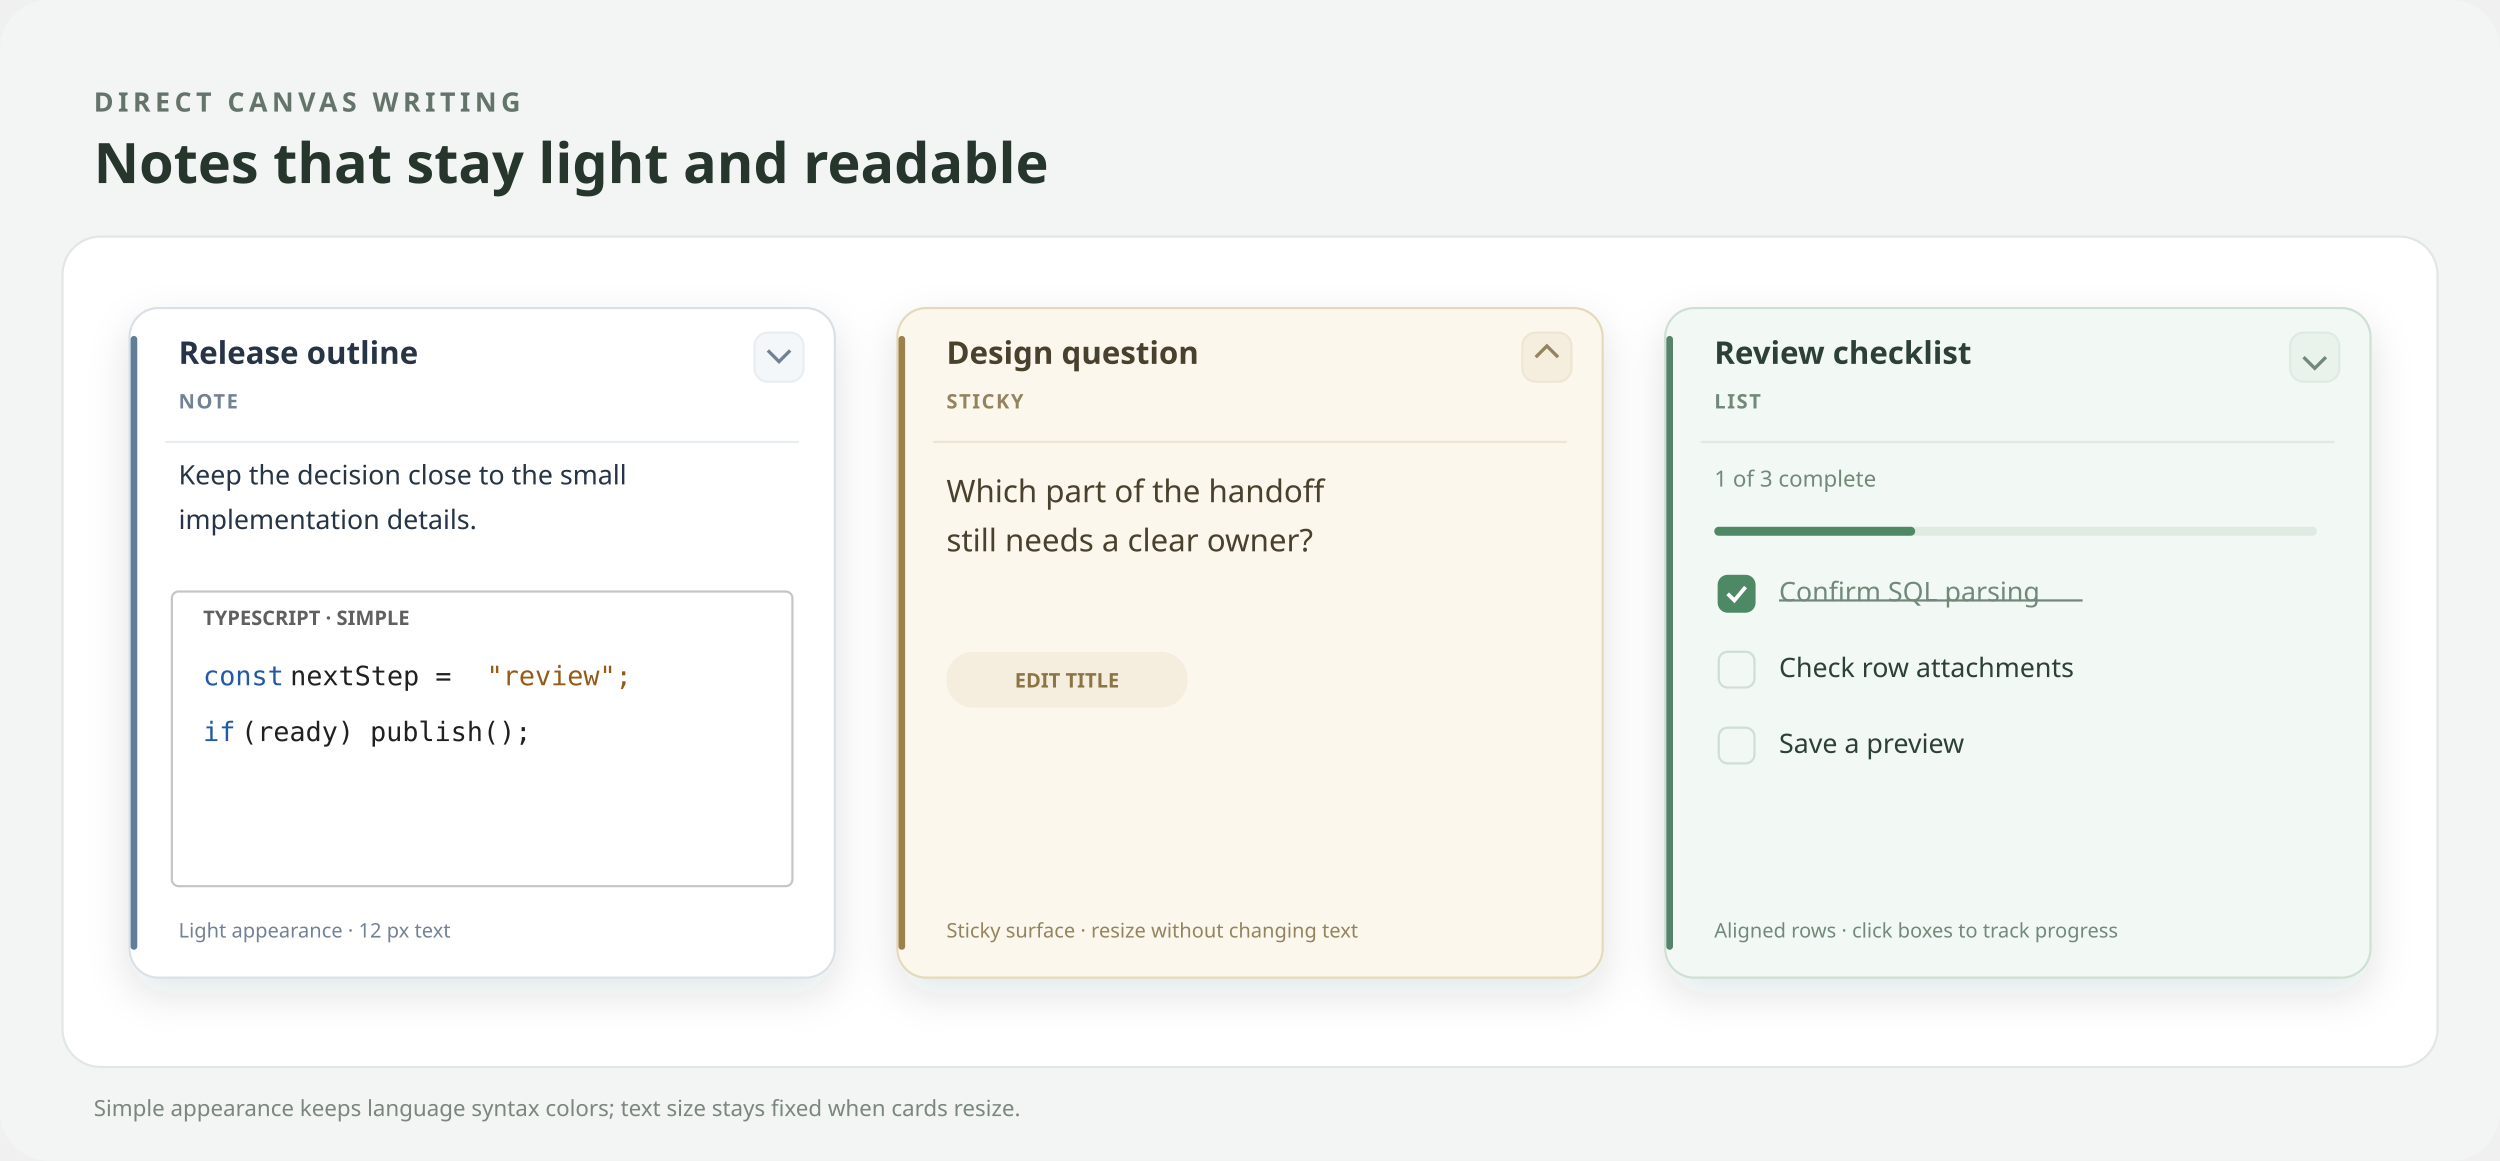
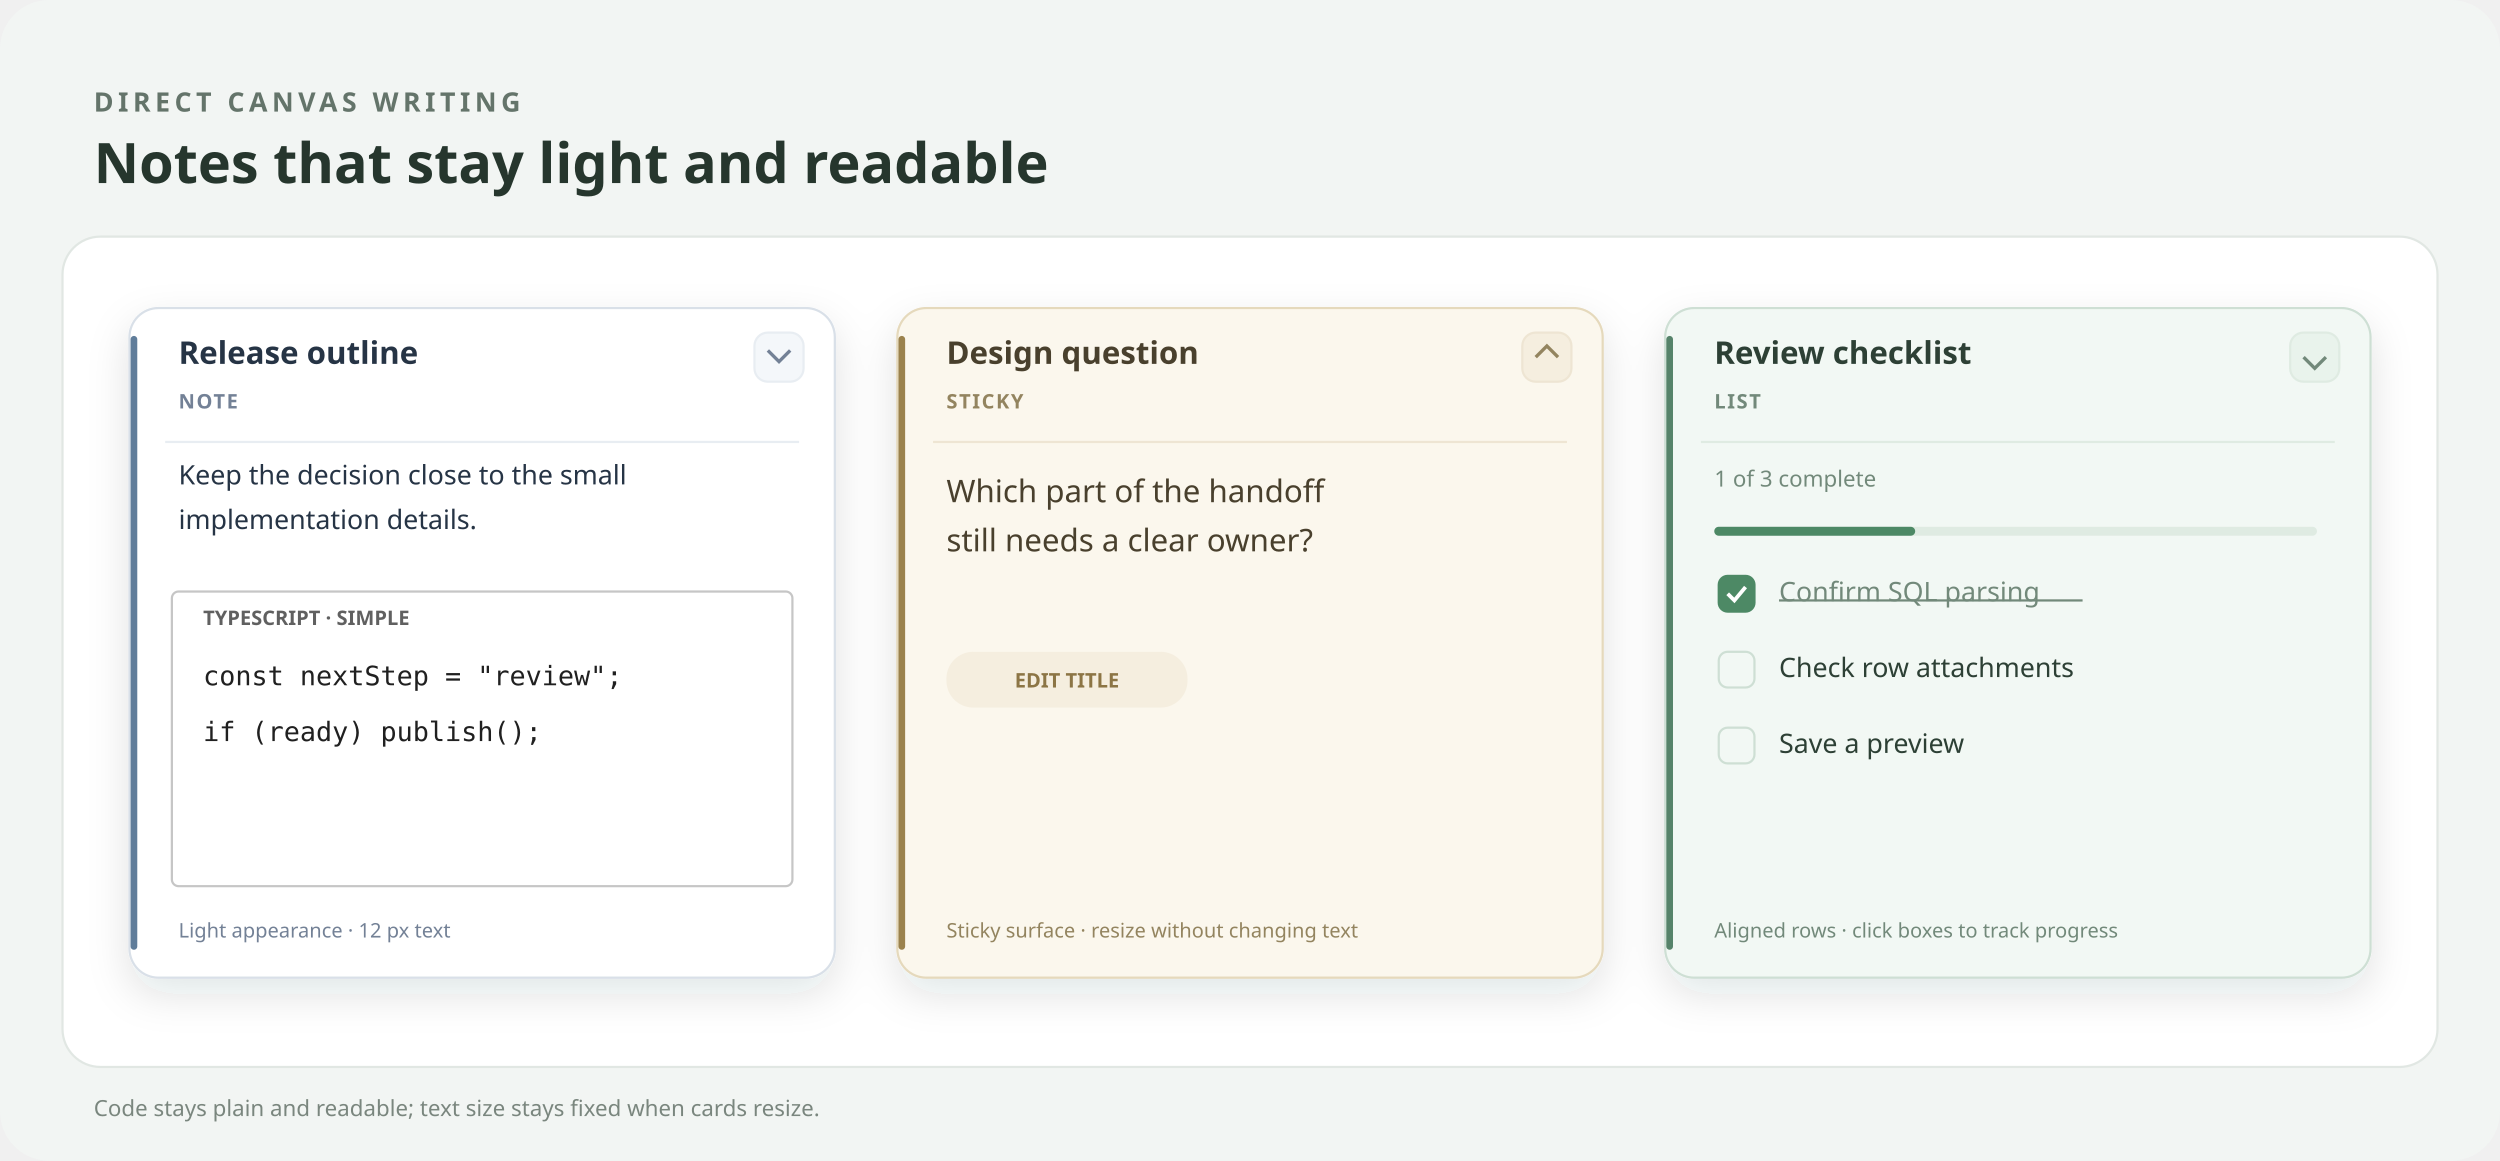
<svg xmlns="http://www.w3.org/2000/svg" width="1120" height="520" viewBox="0 0 1120 520" role="img" aria-labelledby="title desc">
  <defs>
    <filter id="shadow" x="-20%" y="-20%" width="145%" height="160%">
      <feDropShadow dx="0" dy="7" stdDeviation="9" flood-color="#26352c" flood-opacity=".12" />
    </filter>
  </defs>
  <rect width="1120" height="520" rx="22" fill="#f2f5f3" />
  <text x="42" y="50" fill="#64746a" font-family="Segoe UI, sans-serif" font-size="12" font-weight="700" letter-spacing="2">DIRECT CANVAS WRITING</text>
  <text x="42" y="82" fill="#26362d" font-family="Segoe UI, sans-serif" font-size="25" font-weight="650">Notes that stay light and readable</text>
  <rect x="28" y="106" width="1064" height="372" rx="17" fill="#fff" stroke="#e1e7e3" />
  <g filter="url(#shadow)">
    <rect x="58" y="138" width="316" height="300" rx="13" fill="#fff" stroke="#d9e0e8" />
    <path d="M60 152v272" stroke="#607d9a" stroke-width="3" stroke-linecap="round" />
    <rect x="402" y="138" width="316" height="300" rx="13" fill="#fbf7ed" stroke="#e5d9bc" />
    <path d="M404 152v272" stroke="#9b824d" stroke-width="3" stroke-linecap="round" />
    <rect x="746" y="138" width="316" height="300" rx="13" fill="#f2f8f4" stroke="#cedfd4" />
    <path d="M748 152v272" stroke="#56836a" stroke-width="3" stroke-linecap="round" />
  </g>
  <text x="80" y="163" fill="#263445" font-family="Segoe UI, sans-serif" font-size="14" font-weight="650">Release outline</text>
  <text x="80" y="183" fill="#738196" font-family="Segoe UI, sans-serif" font-size="9" font-weight="650" letter-spacing=".7">NOTE</text>
  <rect x="338" y="149" width="22" height="22" rx="6" fill="#f4f7fa" stroke="#e8edf2" />
  <path d="m344 157 5 5 5-5" fill="none" stroke="#738196" stroke-width="1.5" />
  <path d="M74 198h284" stroke="#e8edf2" />
  <text x="80" y="217" fill="#263445" font-family="Segoe UI, sans-serif" font-size="12">Keep the decision close to the small</text>
  <text x="80" y="237" fill="#263445" font-family="Segoe UI, sans-serif" font-size="12">implementation details.</text>
  <rect x="77" y="265" width="278" height="132" rx="3" fill="#ffffff" stroke="#c6c6c6" />
  <text x="91" y="280" fill="#606060" font-family="Segoe UI, sans-serif" font-size="9" font-weight="650">TYPESCRIPT · SIMPLE</text>
-   <text x="91" y="307" fill="#2458a8" font-family="Cascadia Code, Consolas, monospace" font-size="12">const</text>
-   <text x="130" y="307" fill="#202020" font-family="Cascadia Code, Consolas, monospace" font-size="12">nextStep =</text>
-   <text x="218" y="307" fill="#945a16" font-family="Cascadia Code, Consolas, monospace" font-size="12">"review";</text>
-   <text x="91" y="332" fill="#2458a8" font-family="Cascadia Code, Consolas, monospace" font-size="12">if</text>
-   <text x="108" y="332" fill="#202020" font-family="Cascadia Code, Consolas, monospace" font-size="12">(ready) publish();</text>
+   <text x="91" y="307" fill="#202020" font-family="Cascadia Code, Consolas, monospace" font-size="12">const nextStep = "review";</text>
+   <text x="91" y="332" fill="#202020" font-family="Cascadia Code, Consolas, monospace" font-size="12">if (ready) publish();</text>
  <text x="80" y="420" fill="#738196" font-family="Segoe UI, sans-serif" font-size="9">Light appearance · 12 px text</text>
  <text x="424" y="163" fill="#49402d" font-family="Segoe UI, sans-serif" font-size="14" font-weight="650">Design question</text>
  <text x="424" y="183" fill="#93845f" font-family="Segoe UI, sans-serif" font-size="9" font-weight="650" letter-spacing=".7">STICKY</text>
  <rect x="682" y="149" width="22" height="22" rx="6" fill="#f5eedf" stroke="#eee5d3" />
  <path d="m688 160 5-5 5 5" fill="none" stroke="#93845f" stroke-width="1.5" />
  <path d="M418 198h284" stroke="#eee5d3" />
  <text x="424" y="225" fill="#49402d" font-family="Segoe UI, sans-serif" font-size="14">Which part of the handoff</text>
  <text x="424" y="247" fill="#49402d" font-family="Segoe UI, sans-serif" font-size="14">still needs a clear owner?</text>
  <rect x="424" y="292" width="108" height="25" rx="12" fill="#f5eedf" />
  <text x="478" y="308" text-anchor="middle" fill="#8c7545" font-family="Segoe UI, sans-serif" font-size="9" font-weight="650">EDIT TITLE</text>
  <text x="424" y="420" fill="#93845f" font-family="Segoe UI, sans-serif" font-size="9">Sticky surface · resize without changing text</text>
  <text x="768" y="163" fill="#2d4035" font-family="Segoe UI, sans-serif" font-size="14" font-weight="650">Review checklist</text>
  <text x="768" y="183" fill="#72897a" font-family="Segoe UI, sans-serif" font-size="9" font-weight="650" letter-spacing=".7">LIST</text>
  <rect x="1026" y="149" width="22" height="22" rx="6" fill="#e9f3ec" stroke="#dfebe2" />
  <path d="m1032 160 5 5 5-5" fill="none" stroke="#72897a" stroke-width="1.5" />
  <path d="M762 198h284" stroke="#dfebe2" />
  <text x="768" y="218" fill="#72897a" font-family="Segoe UI, sans-serif" font-size="10">1 of 3 complete</text>
  <rect x="768" y="236" width="270" height="4" rx="2" fill="#dfebe2" />
  <rect x="768" y="236" width="90" height="4" rx="2" fill="#4d8965" />
  <rect x="770" y="258" width="16" height="16" rx="4" fill="#4d8965" stroke="#4d8965" />
  <path d="m774 266 3 3 5-6" fill="none" stroke="#fff" stroke-width="1.7" />
  <text x="797" y="260" dominant-baseline="hanging" fill="#72897a" font-family="Segoe UI, sans-serif" font-size="12">Confirm SQL parsing</text>
  <path d="M797 269h136" stroke="#72897a" />
  <rect x="770" y="292" width="16" height="16" rx="4" fill="#f2f8f4" stroke="#cedfd4" />
  <text x="797" y="294" dominant-baseline="hanging" fill="#2d4035" font-family="Segoe UI, sans-serif" font-size="12">Check row attachments</text>
  <rect x="770" y="326" width="16" height="16" rx="4" fill="#f2f8f4" stroke="#cedfd4" />
  <text x="797" y="328" dominant-baseline="hanging" fill="#2d4035" font-family="Segoe UI, sans-serif" font-size="12">Save a preview</text>
  <text x="768" y="420" fill="#72897a" font-family="Segoe UI, sans-serif" font-size="9">Aligned rows · click boxes to track progress</text>
-   <text x="42" y="500" fill="#7a867e" font-family="Segoe UI, sans-serif" font-size="10">Simple appearance keeps language syntax colors; text size stays fixed when cards resize.</text>
+   <text x="42" y="500" fill="#7a867e" font-family="Segoe UI, sans-serif" font-size="10">Code stays plain and readable; text size stays fixed when cards resize.</text>
</svg>
